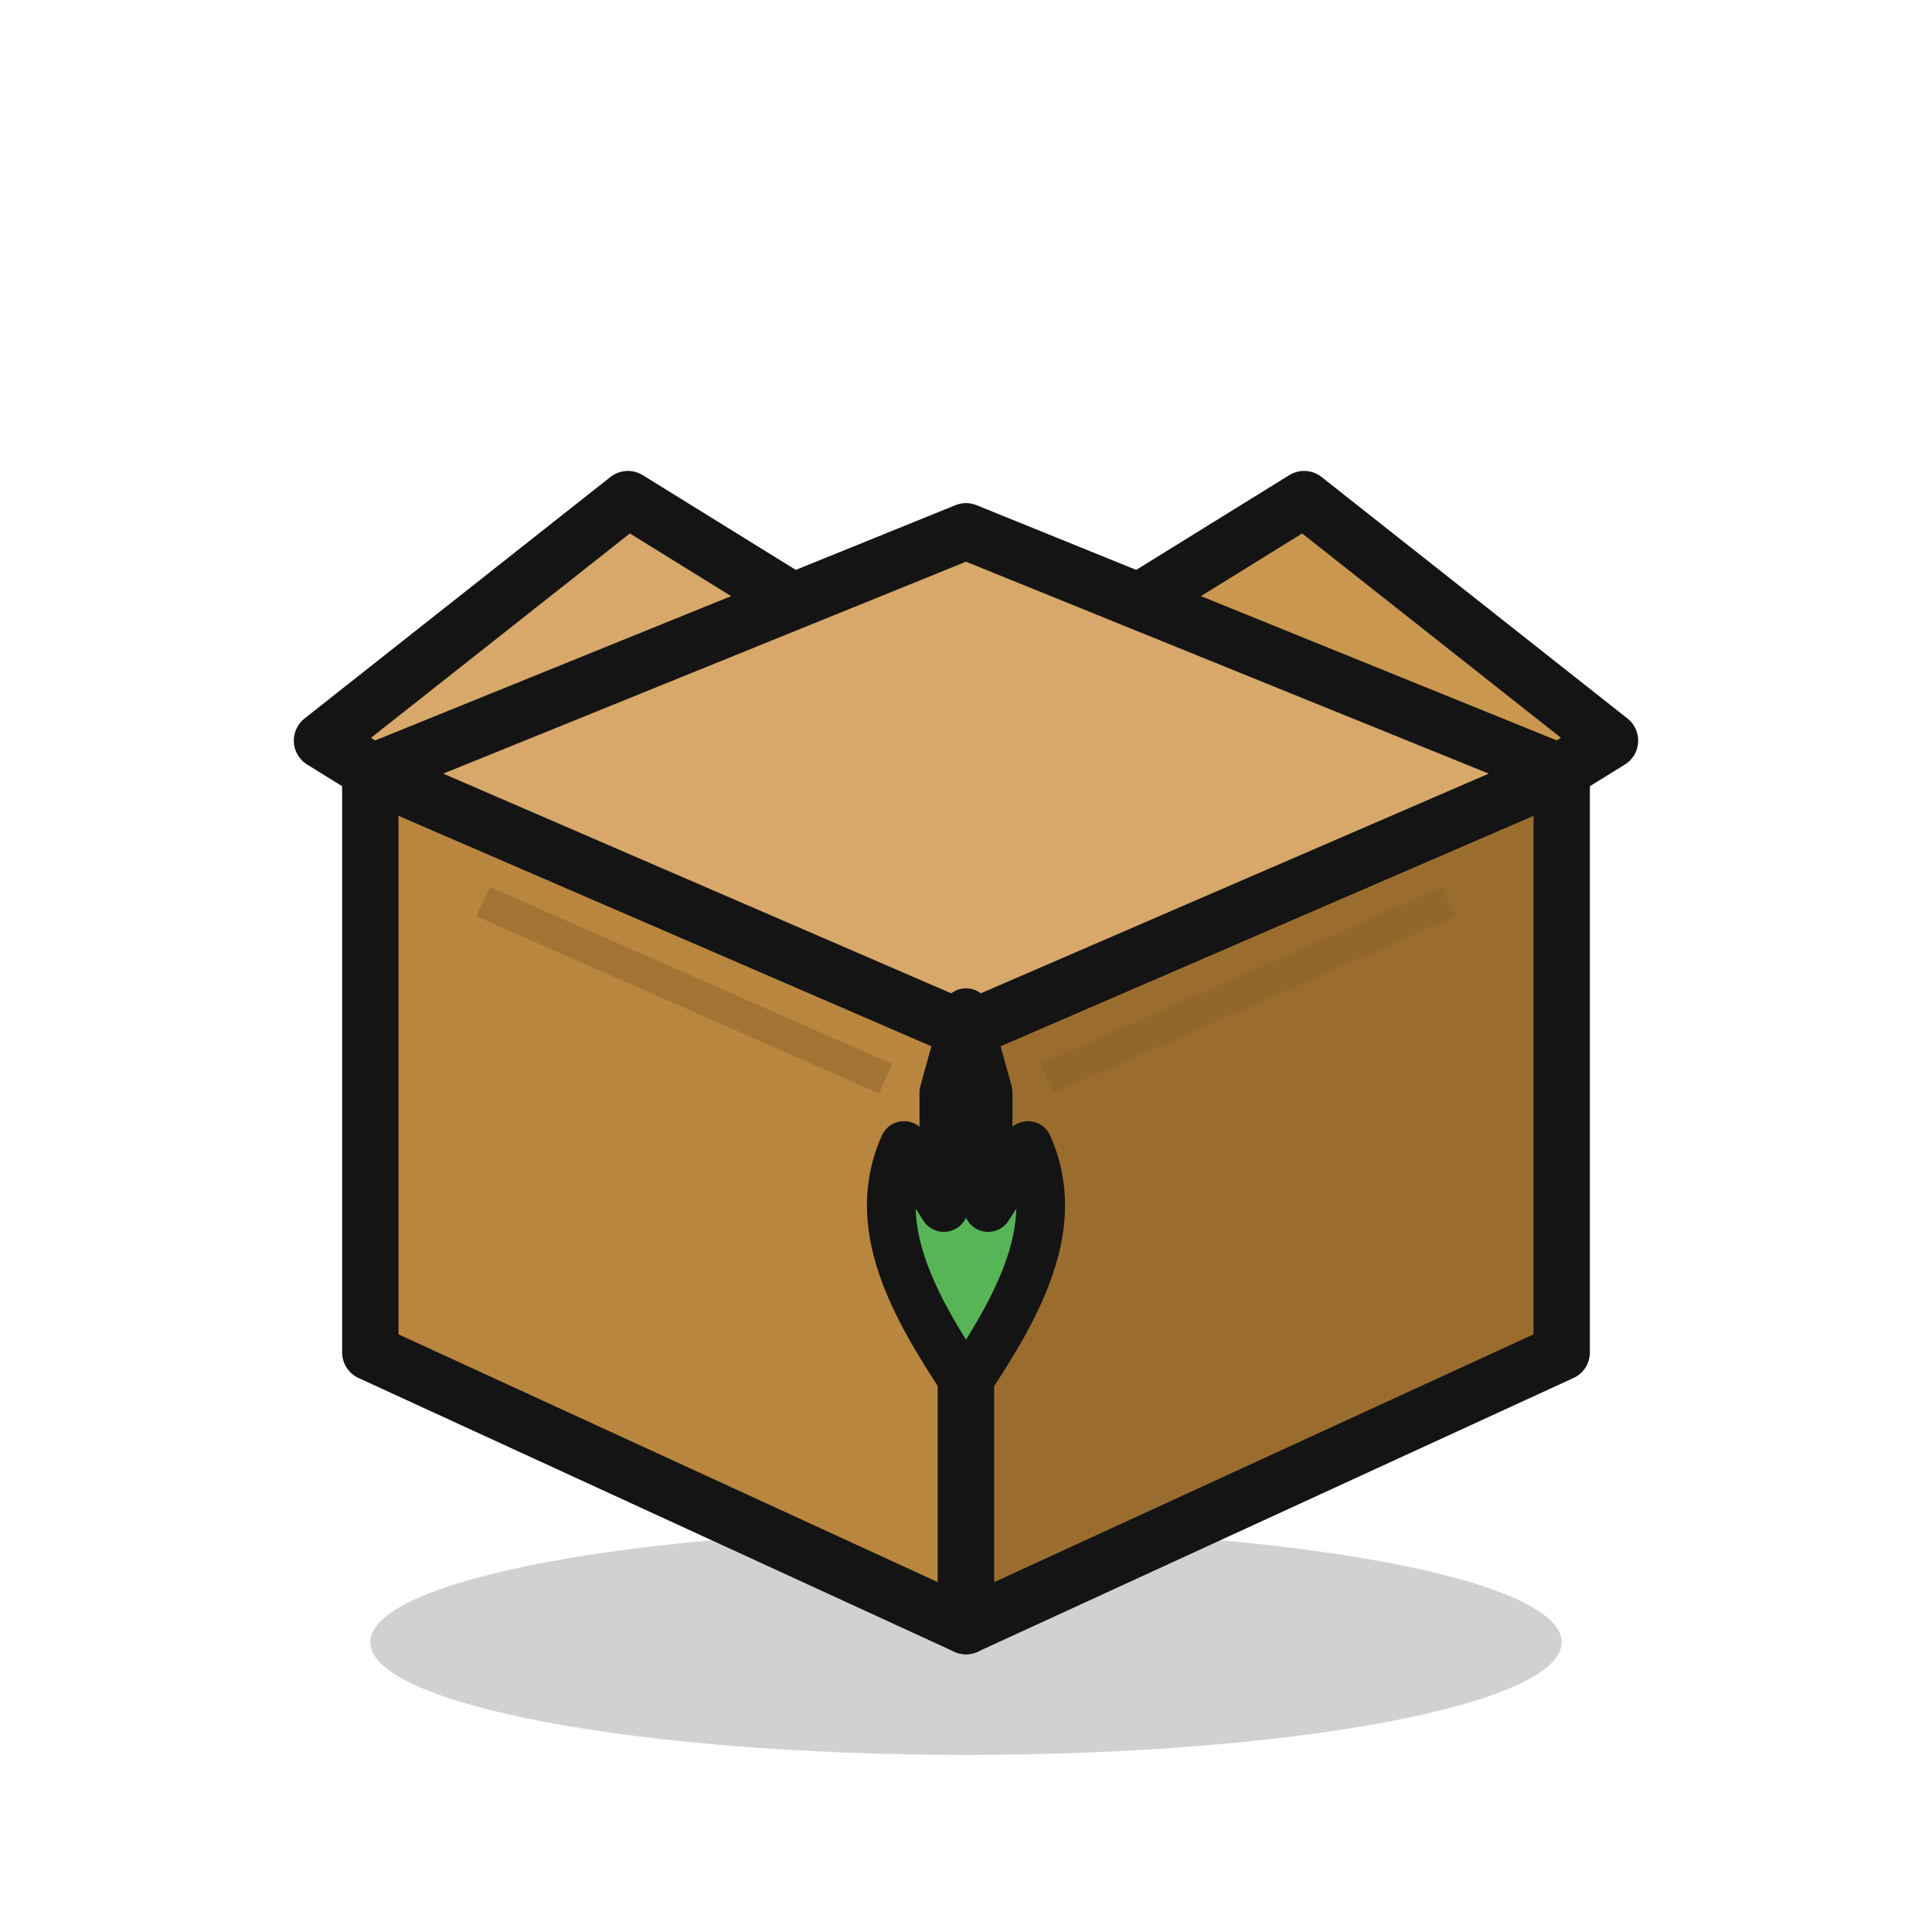
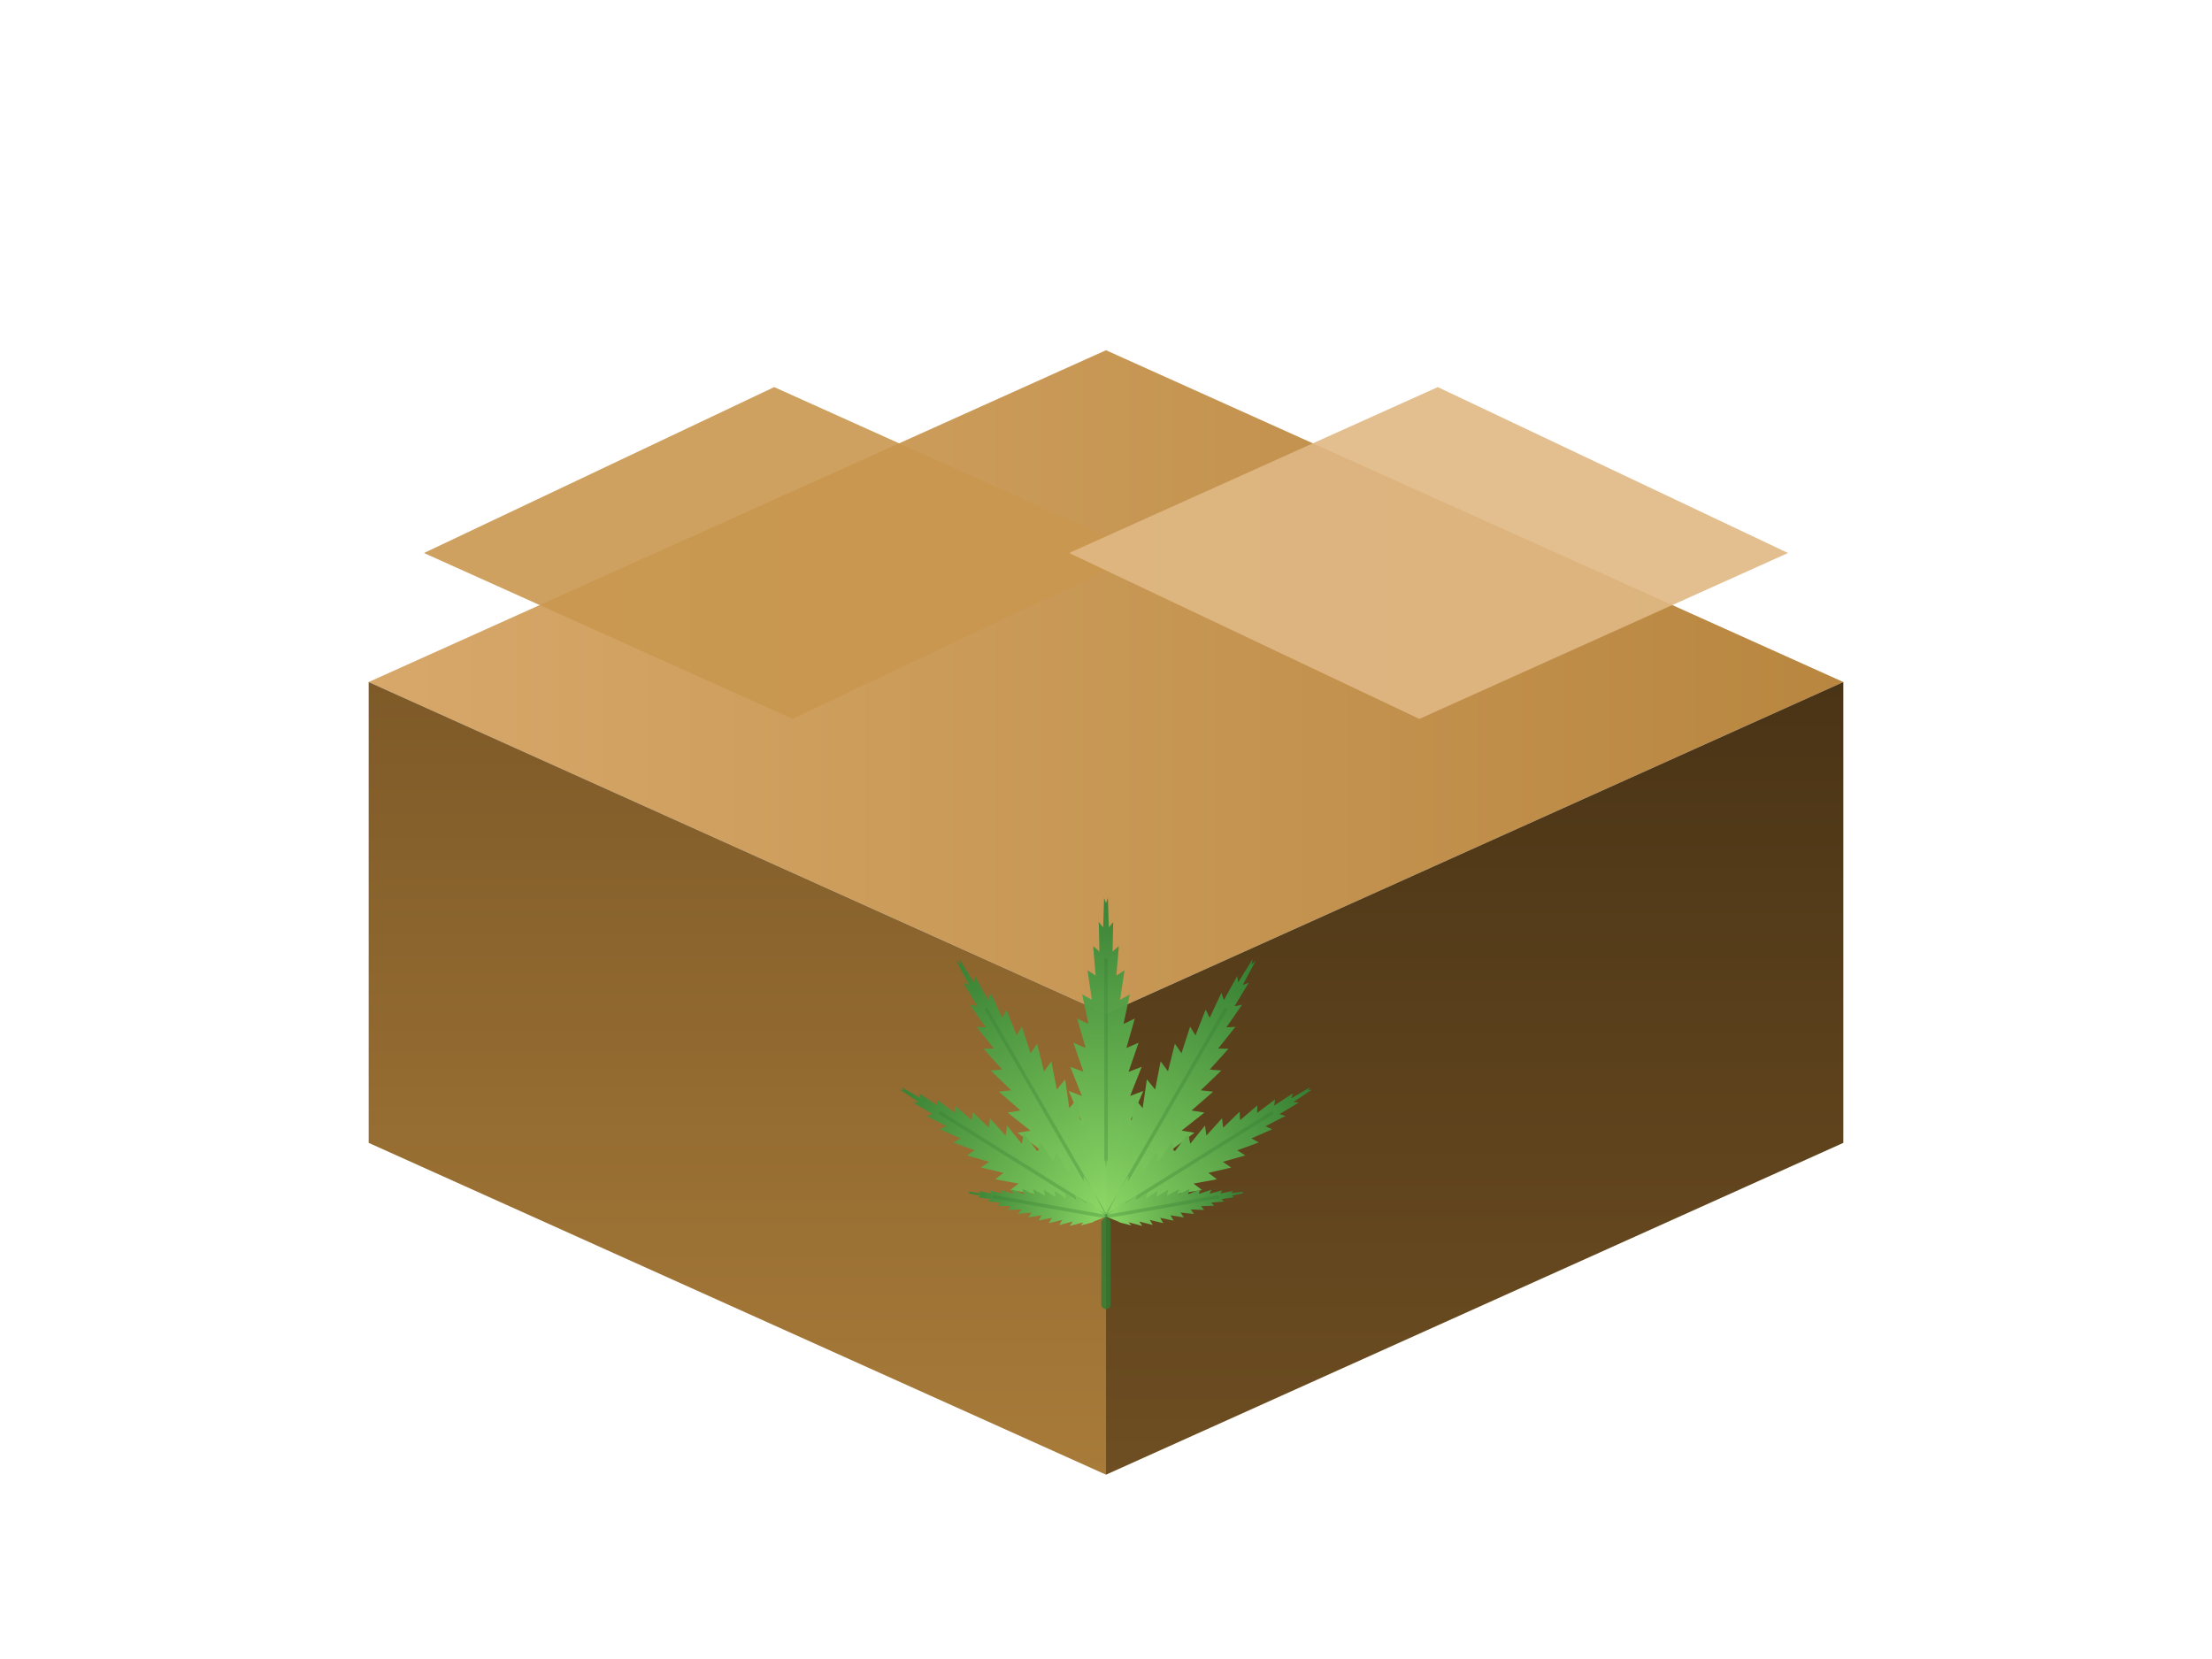
- <svg xmlns="http://www.w3.org/2000/svg" viewBox="0 0 240 240" width="240" height="240" role="img" aria-label="Carton d'expédition ouvert">
-   <g stroke="#141414" stroke-width="7" stroke-linejoin="round">
-     <ellipse cx="120" cy="204" rx="74" ry="14" fill="#000" opacity=".18" stroke="none" />
-     <path d="M40,92 l38,-30 l42,26 l-38,30 Z" fill="#d7a86a" />
-     <path d="M200,92 l-38,-30 l-42,26 l38,30 Z" fill="#c9974f" />
-     <path d="M46,96 l74,32 v74 l-74,-34 Z" fill="#b8863f" />
-     <path d="M194,96 l-74,32 v74 l74,-34 Z" fill="#9a6d2f" />
-     <path d="M46,96 l74,-30 l74,30 l-74,32 Z" fill="#d7a86a" />
-     <g transform="translate(120 172) scale(.55)">
-       <path d="M0,0 c-12,-18 -22,-36 -14,-54 l9,14 l0,-26 l5,-18 l5,18 l0,26 l9,-14 c8,18 -2,36 -14,54 Z" fill="#57b558" stroke-width="11" />
+ <svg xmlns="http://www.w3.org/2000/svg" viewBox="0 0 240 180" width="240" height="180" role="img" aria-label="Carton d'expédition">
+   <defs>
+     <linearGradient id="boxleaf-grad" x1="0" y1="1" x2="0" y2="0">
+       <stop offset="0" stop-color="#8FE06A" />
+       <stop offset="1" stop-color="#2F7D32" />
+     </linearGradient>
+     <linearGradient id="box-top" x1="0" y1="0" x2="1" y2="0">
+       <stop offset="0" stop-color="#D7A86A" />
+       <stop offset="1" stop-color="#B8863F" />
+     </linearGradient>
+     <linearGradient id="box-l" x1="0" y1="1" x2="0" y2="0">
+       <stop offset="0" stop-color="#A87B39" />
+       <stop offset="1" stop-color="#7E5A28" />
+     </linearGradient>
+     <linearGradient id="box-r" x1="0" y1="1" x2="0" y2="0">
+       <stop offset="0" stop-color="#6E4E22" />
+       <stop offset="1" stop-color="#4A3416" />
+     </linearGradient>
+   </defs>
+   <g>
+     <path d="M40,74 L120,38 L200,74 L120,110 Z" fill="url(#box-top)" />
+     <path d="M40,74 L40,124 L120,160 L120,110 Z" fill="url(#box-l)" />
+     <path d="M200,74 L200,124 L120,160 L120,110 Z" fill="url(#box-r)" />
+     <path d="M46,60 L84,42 L124,60 L86,78 Z" fill="#C9974F" opacity=".9" />
+     <path d="M194,60 L156,42 L116,60 L154,78 Z" fill="#E0B884" opacity=".9" />
+     <g transform="translate(120 132) scale(.34)" opacity=".95">
+       <g>
+         <g transform="rotate(0) scale(1)">
+           <path d="M0,2 L0.0,0.0 L-5.8,-9.3 L-5.3,-7.7 L-9.5,-17.0 L-6.9,-15.4 L-11.2,-24.7 L-7.7,-23.1 L-11.9,-32.4 L-7.9,-30.8 L-11.9,-40.1 L-7.7,-38.5 L-11.4,-47.8 L-7.2,-46.2 L-10.4,-55.5 L-6.5,-53.8 L-9.2,-63.2 L-5.6,-61.5 L-7.6,-70.9 L-4.5,-69.2 L-5.9,-78.6 L-3.3,-76.9 L-4.1,-86.3 L-2.1,-84.6 L-2.3,-94.0 L-0.9,-92.3 L-0.6,-101.7 L0.0,-100.0 L0,-106.0 L0.0,-100.0 L0.6,-101.7 L0.9,-92.3 L2.3,-94.0 L2.1,-84.6 L4.1,-86.3 L3.3,-76.9 L5.9,-78.6 L4.5,-69.2 L7.6,-70.9 L5.6,-61.5 L9.2,-63.2 L6.5,-53.8 L10.4,-55.5 L7.2,-46.2 L11.4,-47.8 L7.7,-38.5 L11.9,-40.1 L7.9,-30.8 L11.9,-32.4 L7.7,-23.1 L11.2,-24.7 L6.9,-15.4 L9.5,-17.0 L5.3,-7.7 L5.8,-9.3 L0.0,0.0 Z" fill="url(#boxleaf-grad)" />
+           <path d="M0,0 L0,-82" stroke="#2F7D32" stroke-width="1.10" stroke-linecap="round" opacity=".3" fill="none" />
+         </g>
+         <g transform="rotate(30) scale(0.93)">
+           <path d="M0,2 L0.0,0.0 L-5.8,-9.3 L-5.3,-7.7 L-9.5,-17.0 L-6.9,-15.4 L-11.2,-24.7 L-7.7,-23.1 L-11.9,-32.4 L-7.9,-30.8 L-11.9,-40.1 L-7.7,-38.5 L-11.4,-47.8 L-7.2,-46.2 L-10.4,-55.5 L-6.5,-53.8 L-9.2,-63.2 L-5.6,-61.5 L-7.6,-70.9 L-4.5,-69.2 L-5.9,-78.6 L-3.3,-76.9 L-4.1,-86.3 L-2.1,-84.6 L-2.3,-94.0 L-0.9,-92.3 L-0.6,-101.7 L0.0,-100.0 L0,-106.0 L0.0,-100.0 L0.6,-101.7 L0.9,-92.3 L2.3,-94.0 L2.1,-84.6 L4.1,-86.3 L3.3,-76.9 L5.9,-78.6 L4.5,-69.2 L7.6,-70.9 L5.6,-61.5 L9.2,-63.2 L6.5,-53.8 L10.4,-55.5 L7.2,-46.2 L11.4,-47.8 L7.7,-38.5 L11.9,-40.1 L7.9,-30.8 L11.9,-32.4 L7.7,-23.1 L11.2,-24.7 L6.9,-15.4 L9.5,-17.0 L5.3,-7.7 L5.8,-9.3 L0.0,0.0 Z" fill="url(#boxleaf-grad)" />
+           <path d="M0,0 L0,-82" stroke="#2F7D32" stroke-width="1.18" stroke-linecap="round" opacity=".3" fill="none" />
+         </g>
+         <g transform="rotate(-30) scale(0.93)">
+           <path d="M0,2 L0.0,0.0 L-5.8,-9.3 L-5.3,-7.7 L-9.5,-17.0 L-6.9,-15.4 L-11.2,-24.7 L-7.7,-23.1 L-11.9,-32.4 L-7.9,-30.8 L-11.9,-40.1 L-7.7,-38.5 L-11.4,-47.8 L-7.2,-46.2 L-10.4,-55.5 L-6.5,-53.8 L-9.2,-63.2 L-5.6,-61.5 L-7.6,-70.9 L-4.5,-69.2 L-5.9,-78.6 L-3.3,-76.9 L-4.1,-86.3 L-2.1,-84.6 L-2.3,-94.0 L-0.9,-92.3 L-0.6,-101.7 L0.0,-100.0 L0,-106.0 L0.0,-100.0 L0.6,-101.7 L0.9,-92.3 L2.3,-94.0 L2.1,-84.6 L4.1,-86.3 L3.3,-76.9 L5.9,-78.6 L4.5,-69.2 L7.6,-70.9 L5.6,-61.5 L9.2,-63.2 L6.5,-53.8 L10.4,-55.5 L7.2,-46.2 L11.4,-47.8 L7.7,-38.5 L11.9,-40.1 L7.9,-30.8 L11.9,-32.4 L7.7,-23.1 L11.2,-24.7 L6.9,-15.4 L9.5,-17.0 L5.3,-7.7 L5.8,-9.3 L0.0,0.0 Z" fill="url(#boxleaf-grad)" />
+           <path d="M0,0 L0,-82" stroke="#2F7D32" stroke-width="1.18" stroke-linecap="round" opacity=".3" fill="none" />
+         </g>
+         <g transform="rotate(58) scale(0.76)">
+           <path d="M0,2 L0.0,0.0 L-5.8,-9.3 L-5.3,-7.7 L-9.5,-17.0 L-6.9,-15.4 L-11.2,-24.7 L-7.7,-23.1 L-11.9,-32.4 L-7.9,-30.8 L-11.9,-40.1 L-7.7,-38.5 L-11.4,-47.8 L-7.2,-46.2 L-10.4,-55.5 L-6.5,-53.8 L-9.2,-63.2 L-5.6,-61.5 L-7.6,-70.9 L-4.5,-69.2 L-5.9,-78.6 L-3.3,-76.9 L-4.1,-86.3 L-2.1,-84.6 L-2.3,-94.0 L-0.9,-92.3 L-0.6,-101.7 L0.0,-100.0 L0,-106.0 L0.0,-100.0 L0.6,-101.7 L0.9,-92.3 L2.3,-94.0 L2.1,-84.6 L4.1,-86.3 L3.3,-76.9 L5.9,-78.6 L4.5,-69.2 L7.6,-70.9 L5.6,-61.5 L9.2,-63.2 L6.5,-53.8 L10.4,-55.5 L7.2,-46.2 L11.4,-47.8 L7.7,-38.5 L11.9,-40.1 L7.9,-30.8 L11.9,-32.4 L7.7,-23.1 L11.2,-24.7 L6.9,-15.4 L9.5,-17.0 L5.3,-7.7 L5.8,-9.3 L0.0,0.0 Z" fill="url(#boxleaf-grad)" />
+           <path d="M0,0 L0,-82" stroke="#2F7D32" stroke-width="1.45" stroke-linecap="round" opacity=".3" fill="none" />
+         </g>
+         <g transform="rotate(-58) scale(0.76)">
+           <path d="M0,2 L0.0,0.0 L-5.8,-9.3 L-5.3,-7.7 L-9.5,-17.0 L-6.9,-15.4 L-11.2,-24.7 L-7.7,-23.1 L-11.9,-32.4 L-7.9,-30.8 L-11.9,-40.1 L-7.7,-38.5 L-11.4,-47.8 L-7.2,-46.2 L-10.4,-55.5 L-6.5,-53.8 L-9.2,-63.2 L-5.6,-61.5 L-7.6,-70.9 L-4.5,-69.2 L-5.9,-78.6 L-3.3,-76.9 L-4.1,-86.3 L-2.1,-84.6 L-2.3,-94.0 L-0.9,-92.3 L-0.6,-101.7 L0.0,-100.0 L0,-106.0 L0.0,-100.0 L0.6,-101.7 L0.9,-92.3 L2.3,-94.0 L2.1,-84.6 L4.1,-86.3 L3.3,-76.9 L5.9,-78.6 L4.5,-69.2 L7.6,-70.9 L5.6,-61.5 L9.2,-63.2 L6.5,-53.8 L10.4,-55.5 L7.2,-46.2 L11.4,-47.8 L7.7,-38.5 L11.9,-40.1 L7.9,-30.8 L11.9,-32.4 L7.7,-23.1 L11.2,-24.7 L6.9,-15.4 L9.5,-17.0 L5.3,-7.7 L5.8,-9.3 L0.0,0.0 Z" fill="url(#boxleaf-grad)" />
+           <path d="M0,0 L0,-82" stroke="#2F7D32" stroke-width="1.45" stroke-linecap="round" opacity=".3" fill="none" />
+         </g>
+         <g transform="rotate(80) scale(0.44)">
+           <path d="M0,2 L0.0,0.0 L-5.8,-9.3 L-5.3,-7.7 L-9.5,-17.0 L-6.9,-15.4 L-11.2,-24.7 L-7.7,-23.1 L-11.9,-32.4 L-7.9,-30.8 L-11.9,-40.1 L-7.7,-38.5 L-11.4,-47.8 L-7.2,-46.2 L-10.4,-55.5 L-6.5,-53.8 L-9.2,-63.2 L-5.6,-61.5 L-7.6,-70.9 L-4.5,-69.2 L-5.9,-78.6 L-3.3,-76.9 L-4.1,-86.3 L-2.1,-84.6 L-2.3,-94.0 L-0.9,-92.3 L-0.6,-101.7 L0.0,-100.0 L0,-106.0 L0.0,-100.0 L0.6,-101.7 L0.9,-92.3 L2.3,-94.0 L2.1,-84.6 L4.1,-86.3 L3.3,-76.9 L5.9,-78.6 L4.5,-69.2 L7.6,-70.9 L5.6,-61.5 L9.2,-63.2 L6.5,-53.8 L10.4,-55.5 L7.2,-46.2 L11.4,-47.8 L7.7,-38.5 L11.9,-40.1 L7.9,-30.8 L11.9,-32.4 L7.7,-23.1 L11.2,-24.7 L6.9,-15.4 L9.5,-17.0 L5.3,-7.7 L5.8,-9.3 L0.0,0.0 Z" fill="url(#boxleaf-grad)" />
+           <path d="M0,0 L0,-82" stroke="#2F7D32" stroke-width="2.50" stroke-linecap="round" opacity=".3" fill="none" />
+         </g>
+         <g transform="rotate(-80) scale(0.44)">
+           <path d="M0,2 L0.0,0.0 L-5.8,-9.3 L-5.3,-7.7 L-9.5,-17.0 L-6.9,-15.4 L-11.2,-24.7 L-7.7,-23.1 L-11.9,-32.4 L-7.9,-30.8 L-11.9,-40.1 L-7.7,-38.5 L-11.4,-47.8 L-7.2,-46.2 L-10.4,-55.5 L-6.5,-53.8 L-9.2,-63.2 L-5.6,-61.5 L-7.6,-70.9 L-4.5,-69.2 L-5.9,-78.6 L-3.3,-76.9 L-4.1,-86.3 L-2.1,-84.6 L-2.3,-94.0 L-0.9,-92.3 L-0.6,-101.7 L0.0,-100.0 L0,-106.0 L0.0,-100.0 L0.6,-101.7 L0.9,-92.3 L2.3,-94.0 L2.1,-84.6 L4.1,-86.3 L3.3,-76.9 L5.9,-78.6 L4.5,-69.2 L7.6,-70.9 L5.6,-61.5 L9.2,-63.2 L6.5,-53.8 L10.4,-55.5 L7.2,-46.2 L11.4,-47.8 L7.7,-38.5 L11.9,-40.1 L7.9,-30.8 L11.9,-32.4 L7.7,-23.1 L11.2,-24.7 L6.9,-15.4 L9.5,-17.0 L5.3,-7.7 L5.8,-9.3 L0.0,0.0 Z" fill="url(#boxleaf-grad)" />
+           <path d="M0,0 L0,-82" stroke="#2F7D32" stroke-width="2.50" stroke-linecap="round" opacity=".3" fill="none" />
+         </g>
+         <path d="M0,2 L0,28" stroke="#2F7D32" stroke-width="3" stroke-linecap="round" opacity=".85" />
+       </g>
    </g>
  </g>
-   <g stroke="#8a6127" stroke-width="4" opacity=".5">
-     <path d="M60,112 l50,22" />
-     <path d="M180,112 l-50,22" />
-   </g>
</svg>
